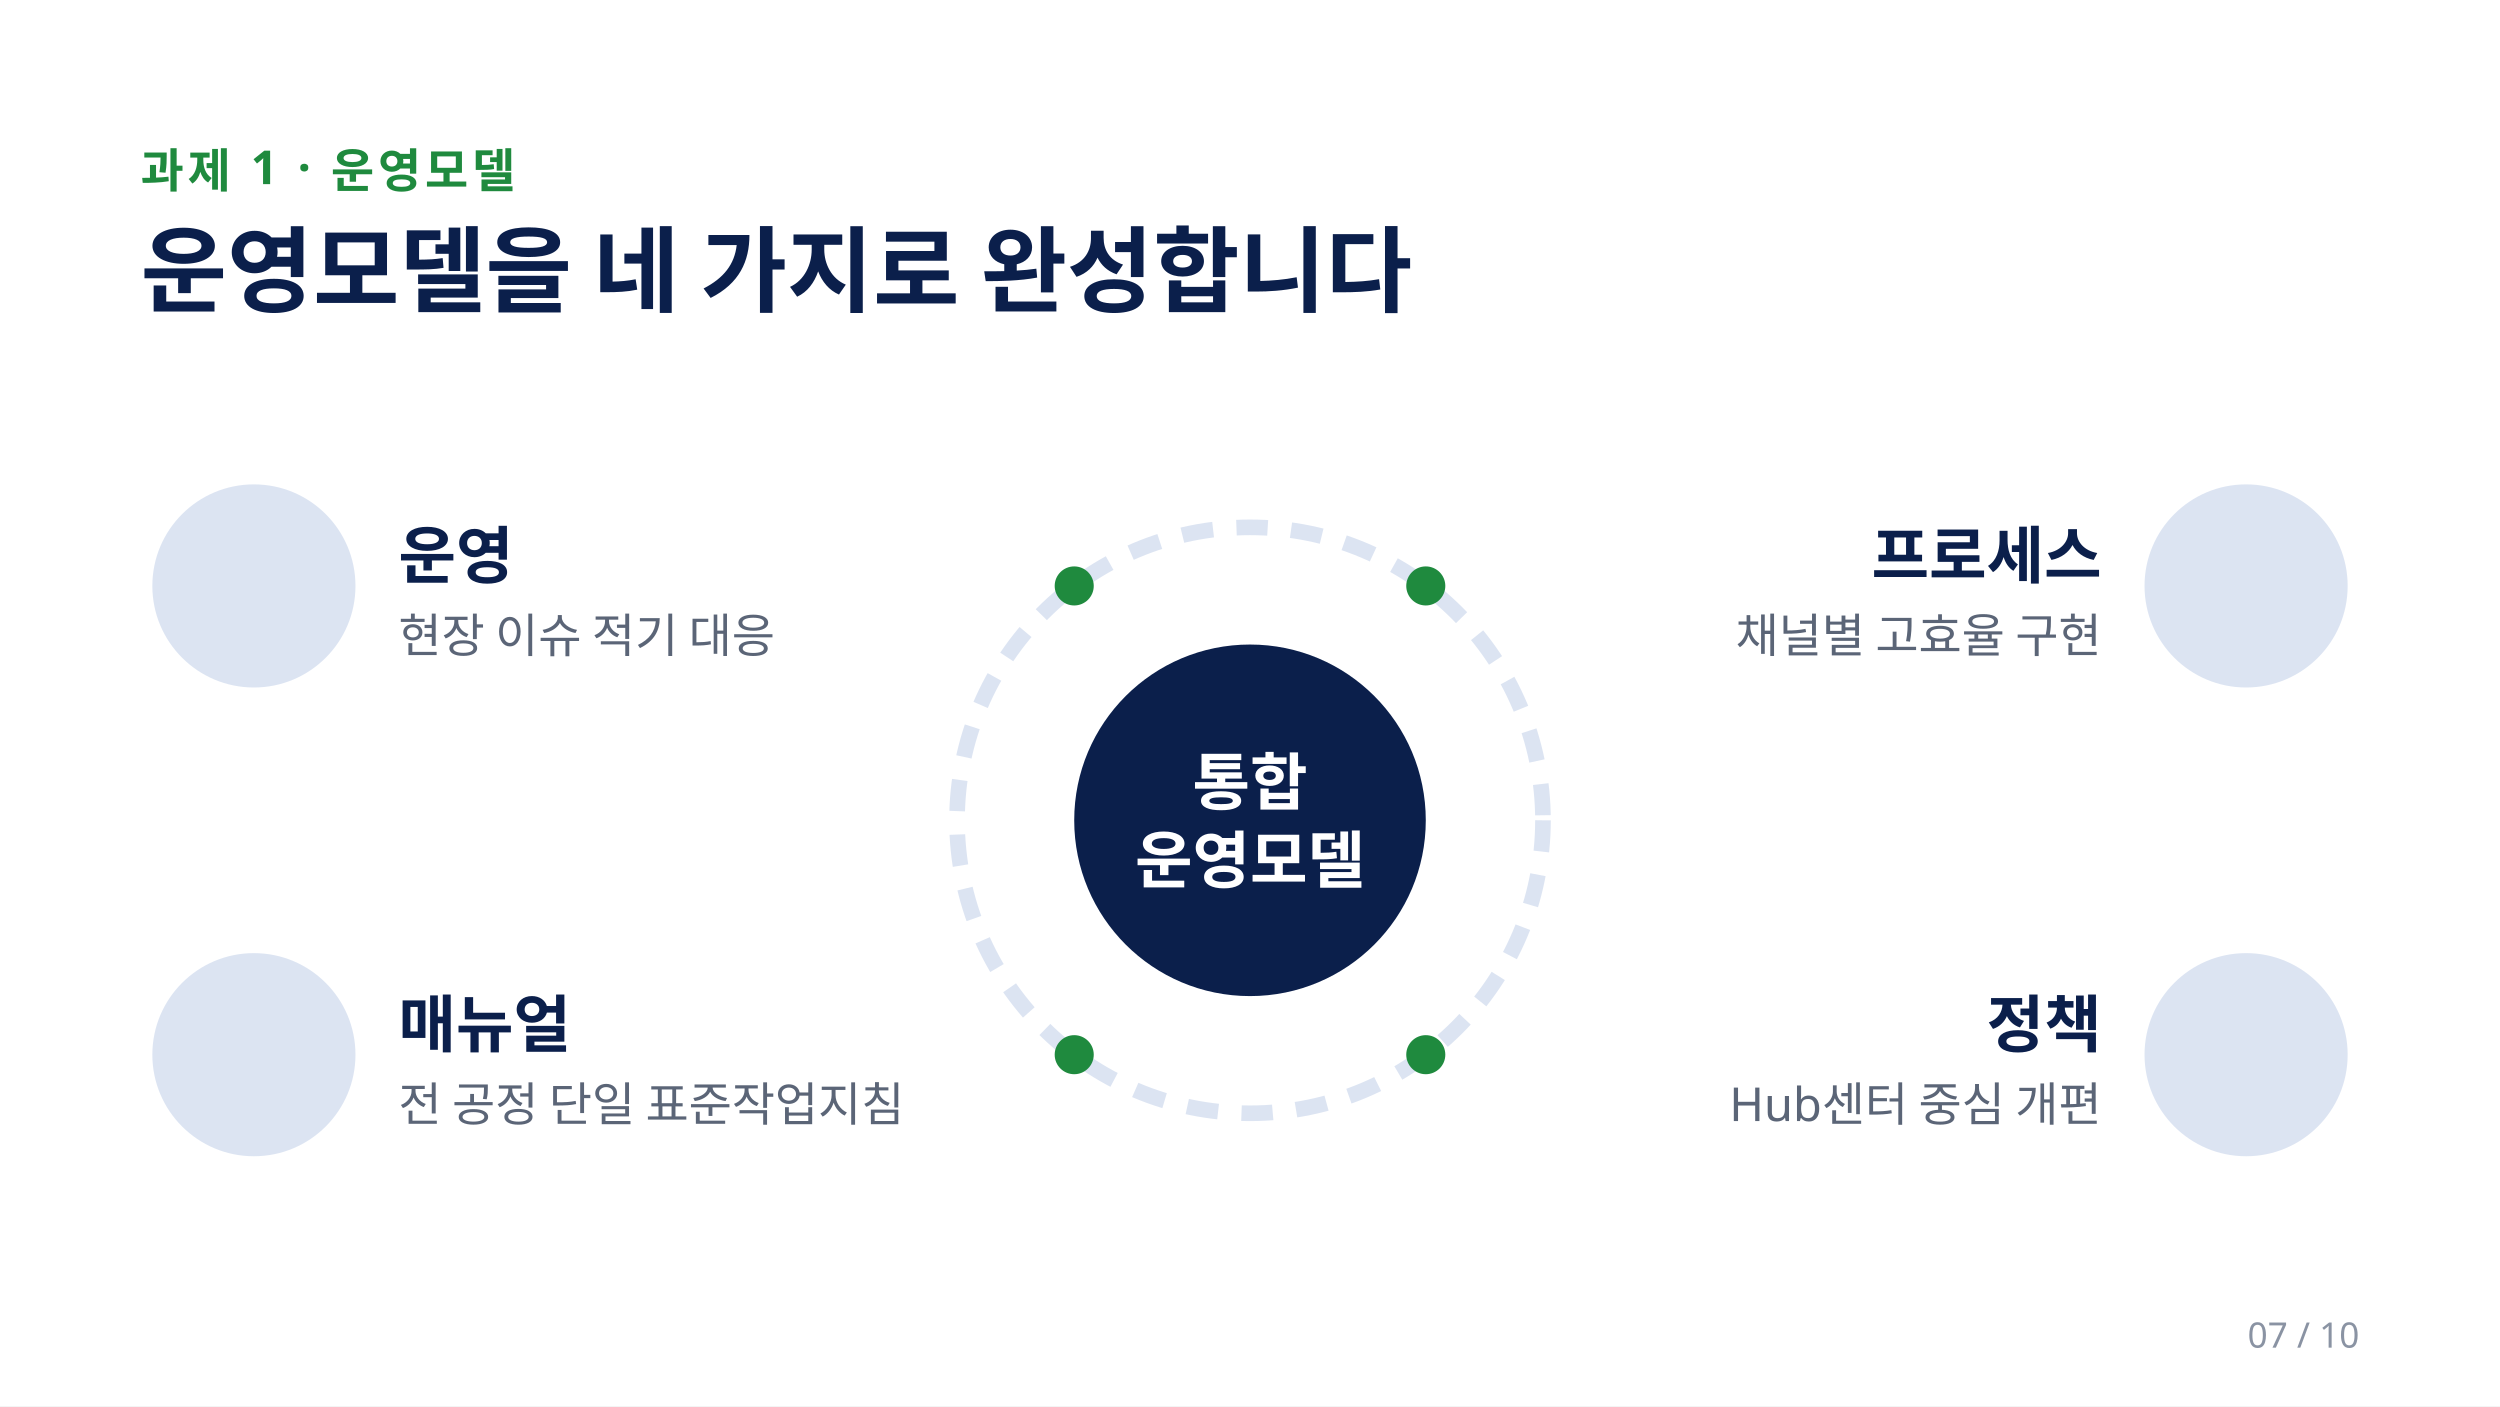
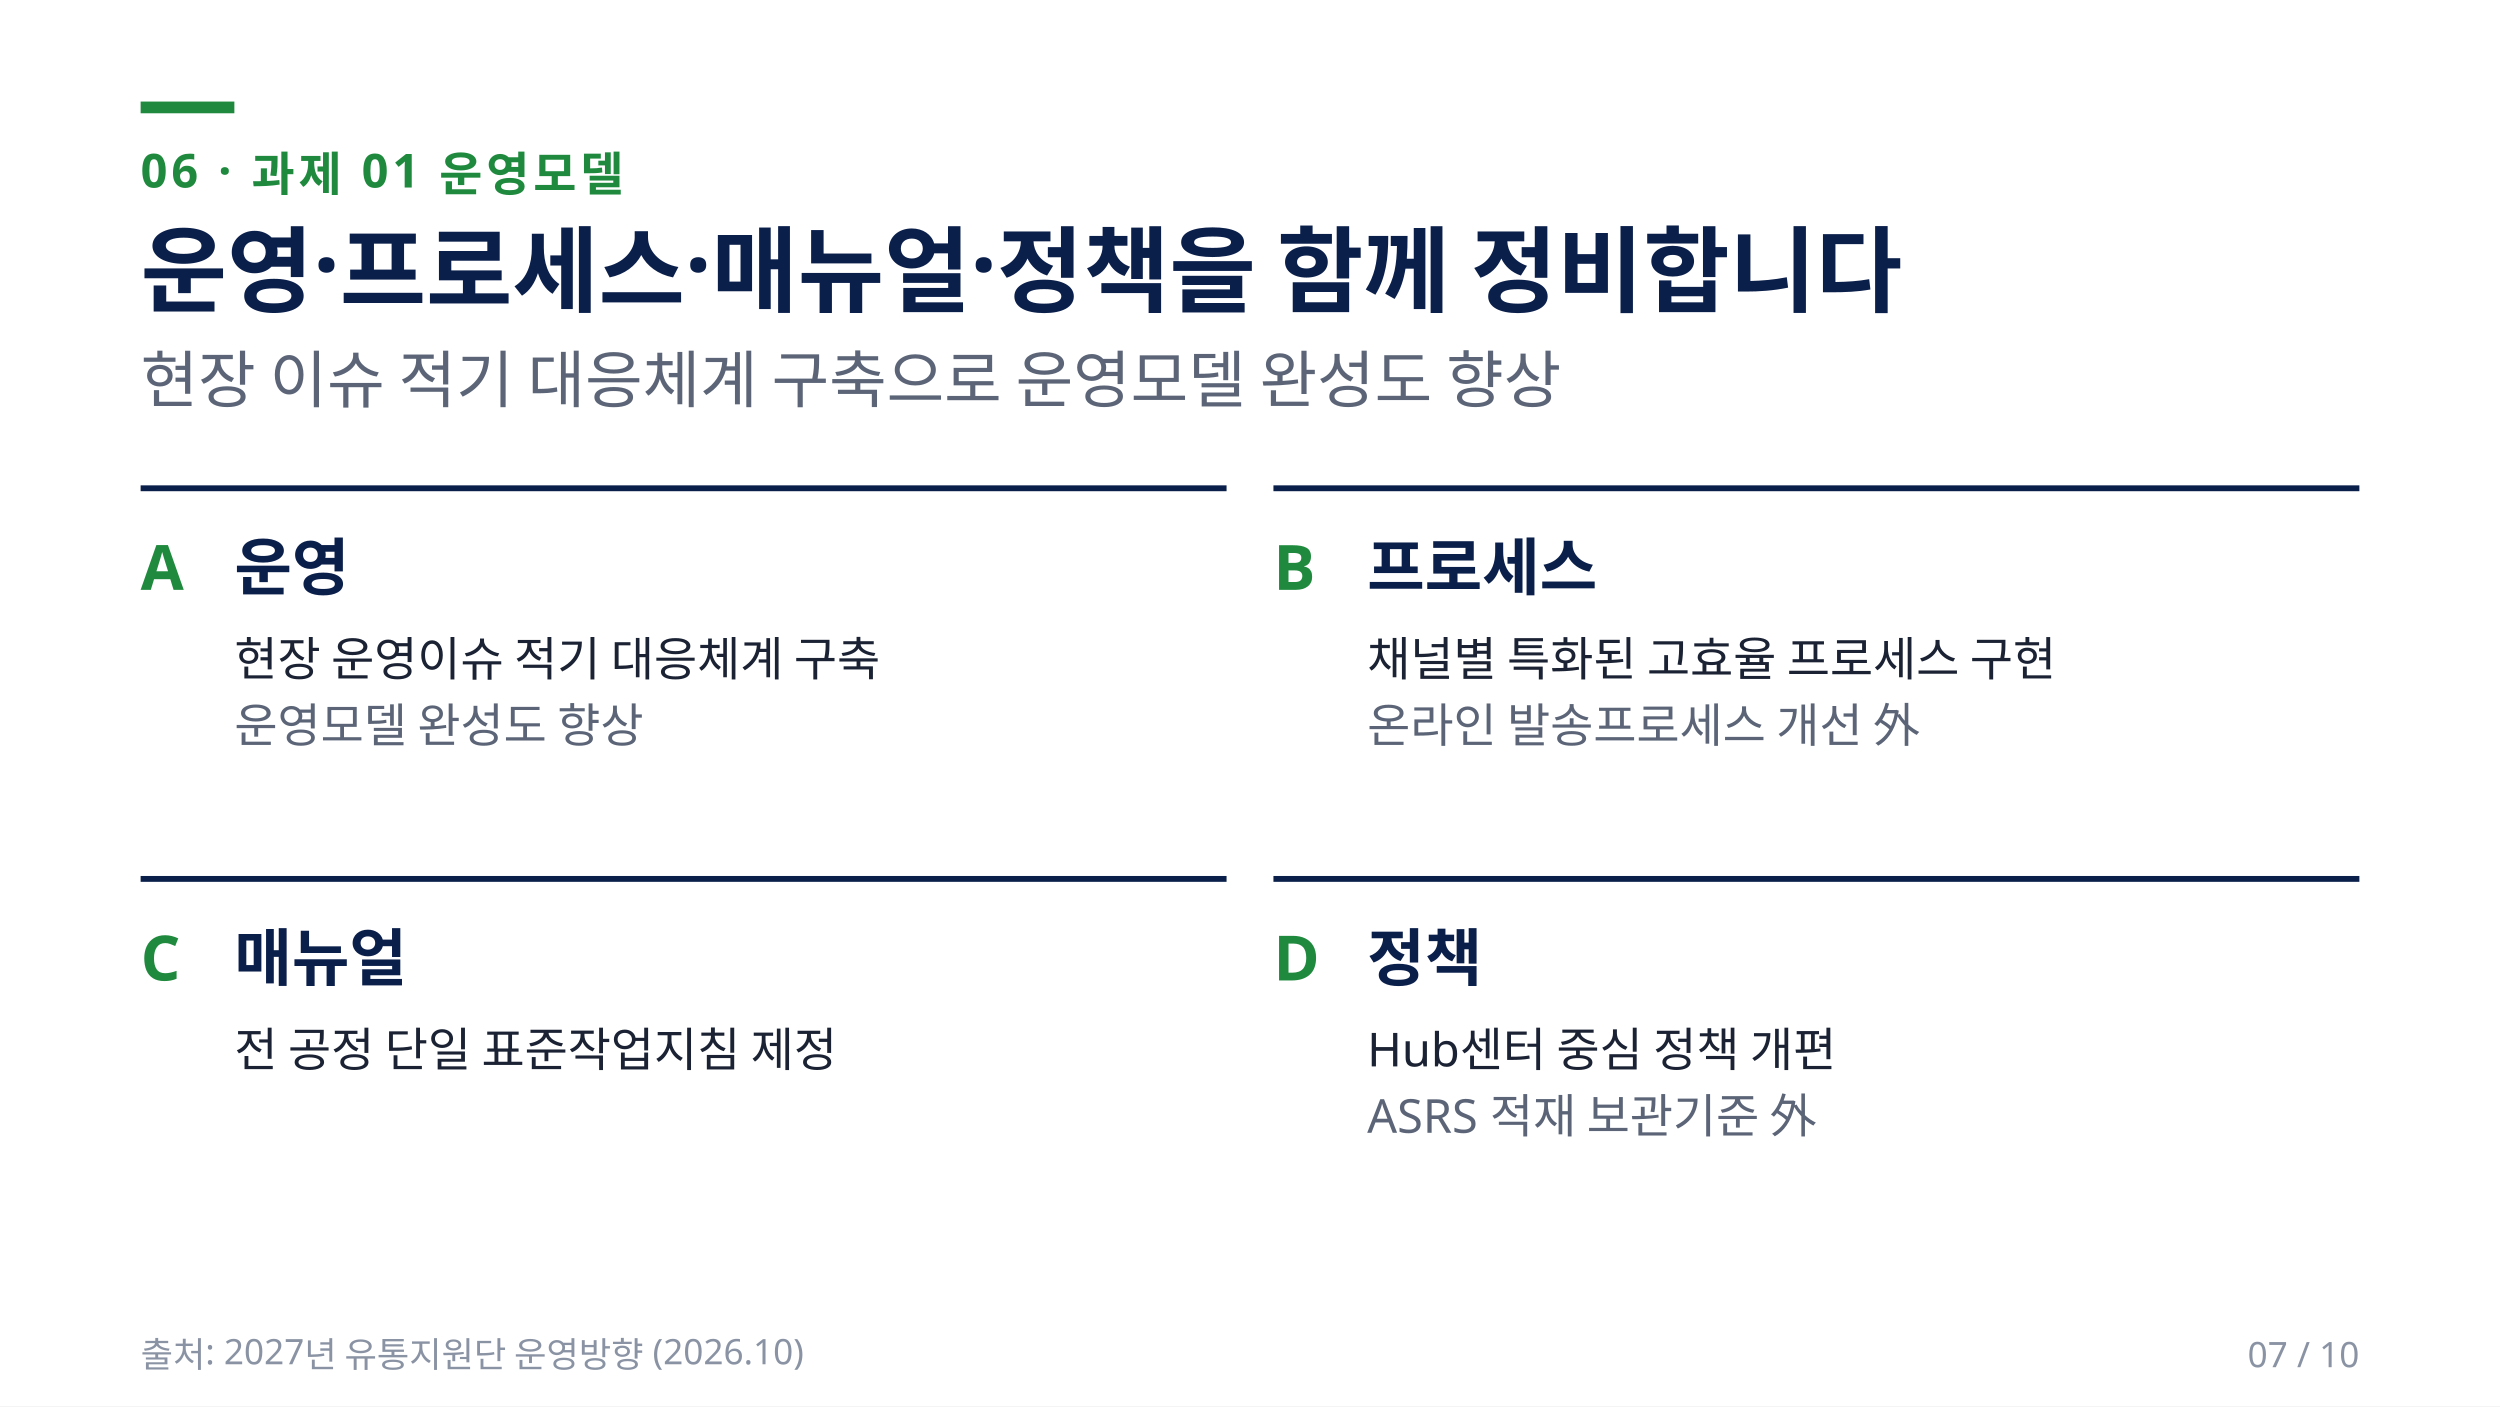
<svg xmlns="http://www.w3.org/2000/svg" viewBox="0 0 1280 720" data-pptx-page-role="content">
  <rect x="0" y="0" width="1280" height="720" fill="#FFFFFF" />
  <g id="header">
-     <text x="72" y="96" letter-spacing="2" font-family="Pretendard, 'Malgun Gothic', sans-serif" font-size="24" font-weight="700" fill="#1F8A3E">과제 1 · 운영모델</text>
-     <text x="72" y="156" font-family="Pretendard, 'Malgun Gothic', sans-serif" font-size="48" font-weight="700" fill="#0B1F4B">운영모델을 네 가지로 완성합니다</text>
+     <rect x="72" y="52" width="48" height="6" fill="#1F8A3E" />
+     <text x="72" y="96" letter-spacing="2" font-family="Pretendard, 'Malgun Gothic', sans-serif" font-size="24" font-weight="700" fill="#1F8A3E">06 · 과제 01 운영모델</text>
+     <text x="72" y="156" font-family="Pretendard, 'Malgun Gothic', sans-serif" font-size="48" font-weight="700" fill="#0B1F4B">운영·프로세스·매뉴얼·정책을 함께 정비합니다</text>
+     <text x="72" y="206" font-family="Pretendard, 'Malgun Gothic', sans-serif" font-size="32" fill="#5B6577">현장 이슈 적기 대응체계 구축으로 운영모델 완성도 향상</text>
  </g>
-   <g id="loop-ring">
-     <circle cx="640" cy="420" r="150" fill="none" stroke="#DCE4F2" stroke-width="8" stroke-dasharray="16 12" />
-     <circle cx="550" cy="300" r="10" fill="#1F8A3E" />
-     <circle cx="730" cy="300" r="10" fill="#1F8A3E" />
-     <circle cx="550" cy="540" r="10" fill="#1F8A3E" />
-     <circle cx="730" cy="540" r="10" fill="#1F8A3E" />
+   <g id="cell-operation">
+     <line x1="72" y1="250" x2="628" y2="250" stroke="#0B1F4B" stroke-width="3" />
+     <text x="72" y="302" font-family="Pretendard, 'Malgun Gothic', sans-serif" font-size="32" font-weight="700" fill="#1F8A3E">A</text>
+     <text x="120" y="302" font-family="Pretendard, 'Malgun Gothic', sans-serif" font-size="32" font-weight="700" fill="#0B1F4B">운영</text>
+     <text x="120" y="346" font-family="Pretendard, 'Malgun Gothic', sans-serif" font-size="24" fill="#1A2233">현장 운영이슈 적기 대응체계 구축</text>
+     <text x="120" y="380" font-family="Pretendard, 'Malgun Gothic', sans-serif" font-size="24" fill="#5B6577">운영모델 완성도 향상</text>
  </g>
-   <g id="core">
-     <circle cx="640" cy="420" r="90" fill="#0B1F4B" />
-     <text x="640" y="412" text-anchor="middle" font-family="Pretendard, 'Malgun Gothic', sans-serif" font-size="32" font-weight="700" fill="#FFFFFF">통합</text>
-     <text x="640" y="452" text-anchor="middle" font-family="Pretendard, 'Malgun Gothic', sans-serif" font-size="32" font-weight="700" fill="#FFFFFF">운영모델</text>
+   <g id="cell-process">
+     <line x1="652" y1="250" x2="1208" y2="250" stroke="#0B1F4B" stroke-width="3" />
+     <text x="652" y="302" font-family="Pretendard, 'Malgun Gothic', sans-serif" font-size="32" font-weight="700" fill="#1F8A3E">B</text>
+     <text x="700" y="302" font-family="Pretendard, 'Malgun Gothic', sans-serif" font-size="32" font-weight="700" fill="#0B1F4B">프로세스</text>
+     <text x="700" y="346" font-family="Pretendard, 'Malgun Gothic', sans-serif" font-size="24" fill="#1A2233">채널별 특화된 고효율 프로세스 구현</text>
+     <text x="700" y="380" font-family="Pretendard, 'Malgun Gothic', sans-serif" font-size="24" fill="#5B6577">온라인 발송프로세스 개선 外</text>
  </g>
-   <g id="node-operation">
-     <circle cx="130" cy="300" r="52" fill="#DCE4F2" />
-     <use data-icon="tabler-outline/settings" x="102" y="272" width="56" height="56" fill="#0B1F4B" />
-     <text x="204" y="296" font-family="Pretendard, 'Malgun Gothic', sans-serif" font-size="32" font-weight="700" fill="#0B1F4B">운영</text>
-     <text x="204" y="334" font-family="Pretendard, 'Malgun Gothic', sans-serif" font-size="24" fill="#5B6577">현장 이슈 적기 대응</text>
+   <g id="cell-manual">
+     <line x1="72" y1="450" x2="628" y2="450" stroke="#0B1F4B" stroke-width="3" />
+     <text x="72" y="502" font-family="Pretendard, 'Malgun Gothic', sans-serif" font-size="32" font-weight="700" fill="#1F8A3E">C</text>
+     <text x="120" y="502" font-family="Pretendard, 'Malgun Gothic', sans-serif" font-size="32" font-weight="700" fill="#0B1F4B">매뉴얼</text>
+     <text x="120" y="546" font-family="Pretendard, 'Malgun Gothic', sans-serif" font-size="24" fill="#1A2233">전 공정 단일 표준작업지침 제정</text>
  </g>
-   <g id="node-process">
-     <circle cx="1150" cy="300" r="52" fill="#DCE4F2" />
-     <use data-icon="tabler-outline/route" x="1122" y="272" width="56" height="56" fill="#0B1F4B" />
-     <text x="1076" y="296" text-anchor="end" font-family="Pretendard, 'Malgun Gothic', sans-serif" font-size="32" font-weight="700" fill="#0B1F4B">프로세스</text>
-     <text x="1076" y="334" text-anchor="end" font-family="Pretendard, 'Malgun Gothic', sans-serif" font-size="24" fill="#5B6577">채널별 고효율 구현</text>
+   <g id="cell-policy">
+     <line x1="652" y1="450" x2="1208" y2="450" stroke="#0B1F4B" stroke-width="3" />
+     <text x="652" y="502" font-family="Pretendard, 'Malgun Gothic', sans-serif" font-size="32" font-weight="700" fill="#1F8A3E">D</text>
+     <text x="700" y="502" font-family="Pretendard, 'Malgun Gothic', sans-serif" font-size="32" font-weight="700" fill="#0B1F4B">정책</text>
+     <text x="700" y="546" font-family="Pretendard, 'Malgun Gothic', sans-serif" font-size="24" fill="#1A2233">Hub센터 중심 정책 개편</text>
+     <text x="700" y="580" font-family="Pretendard, 'Malgun Gothic', sans-serif" font-size="24" fill="#5B6577">ASRS 적재 보관기준 外</text>
  </g>
-   <g id="node-manual">
-     <circle cx="130" cy="540" r="52" fill="#DCE4F2" />
-     <use data-icon="tabler-outline/file-text" x="102" y="512" width="56" height="56" fill="#0B1F4B" />
-     <text x="204" y="536" font-family="Pretendard, 'Malgun Gothic', sans-serif" font-size="32" font-weight="700" fill="#0B1F4B">매뉴얼</text>
-     <text x="204" y="574" font-family="Pretendard, 'Malgun Gothic', sans-serif" font-size="24" fill="#5B6577">전 공정 단일 표준작업지침</text>
-   </g>
-   <g id="node-policy">
-     <circle cx="1150" cy="540" r="52" fill="#DCE4F2" />
-     <use data-icon="tabler-outline/gavel" x="1122" y="512" width="56" height="56" fill="#0B1F4B" />
-     <text x="1076" y="536" text-anchor="end" font-family="Pretendard, 'Malgun Gothic', sans-serif" font-size="32" font-weight="700" fill="#0B1F4B">정책</text>
-     <text x="1076" y="574" text-anchor="end" font-family="Pretendard, 'Malgun Gothic', sans-serif" font-size="24" fill="#5B6577">Hub센터 중심 개편</text>
-   </g>
-   <g id="page-no">
-     <text x="1208" y="690" text-anchor="end" font-family="Pretendard, 'Malgun Gothic', sans-serif" font-size="18" fill="#8A93A3">07 / 10</text>
+   <g id="footer">
+     <text x="72" y="700" font-family="Pretendard, 'Malgun Gothic', sans-serif" font-size="18" fill="#8A93A3">출처: 2027년 유통지원단 운영방향 (2026.10)</text>
+     <text x="1208" y="700" text-anchor="end" font-family="Pretendard, 'Malgun Gothic', sans-serif" font-size="18" fill="#8A93A3">07 / 10</text>
  </g>
</svg>
